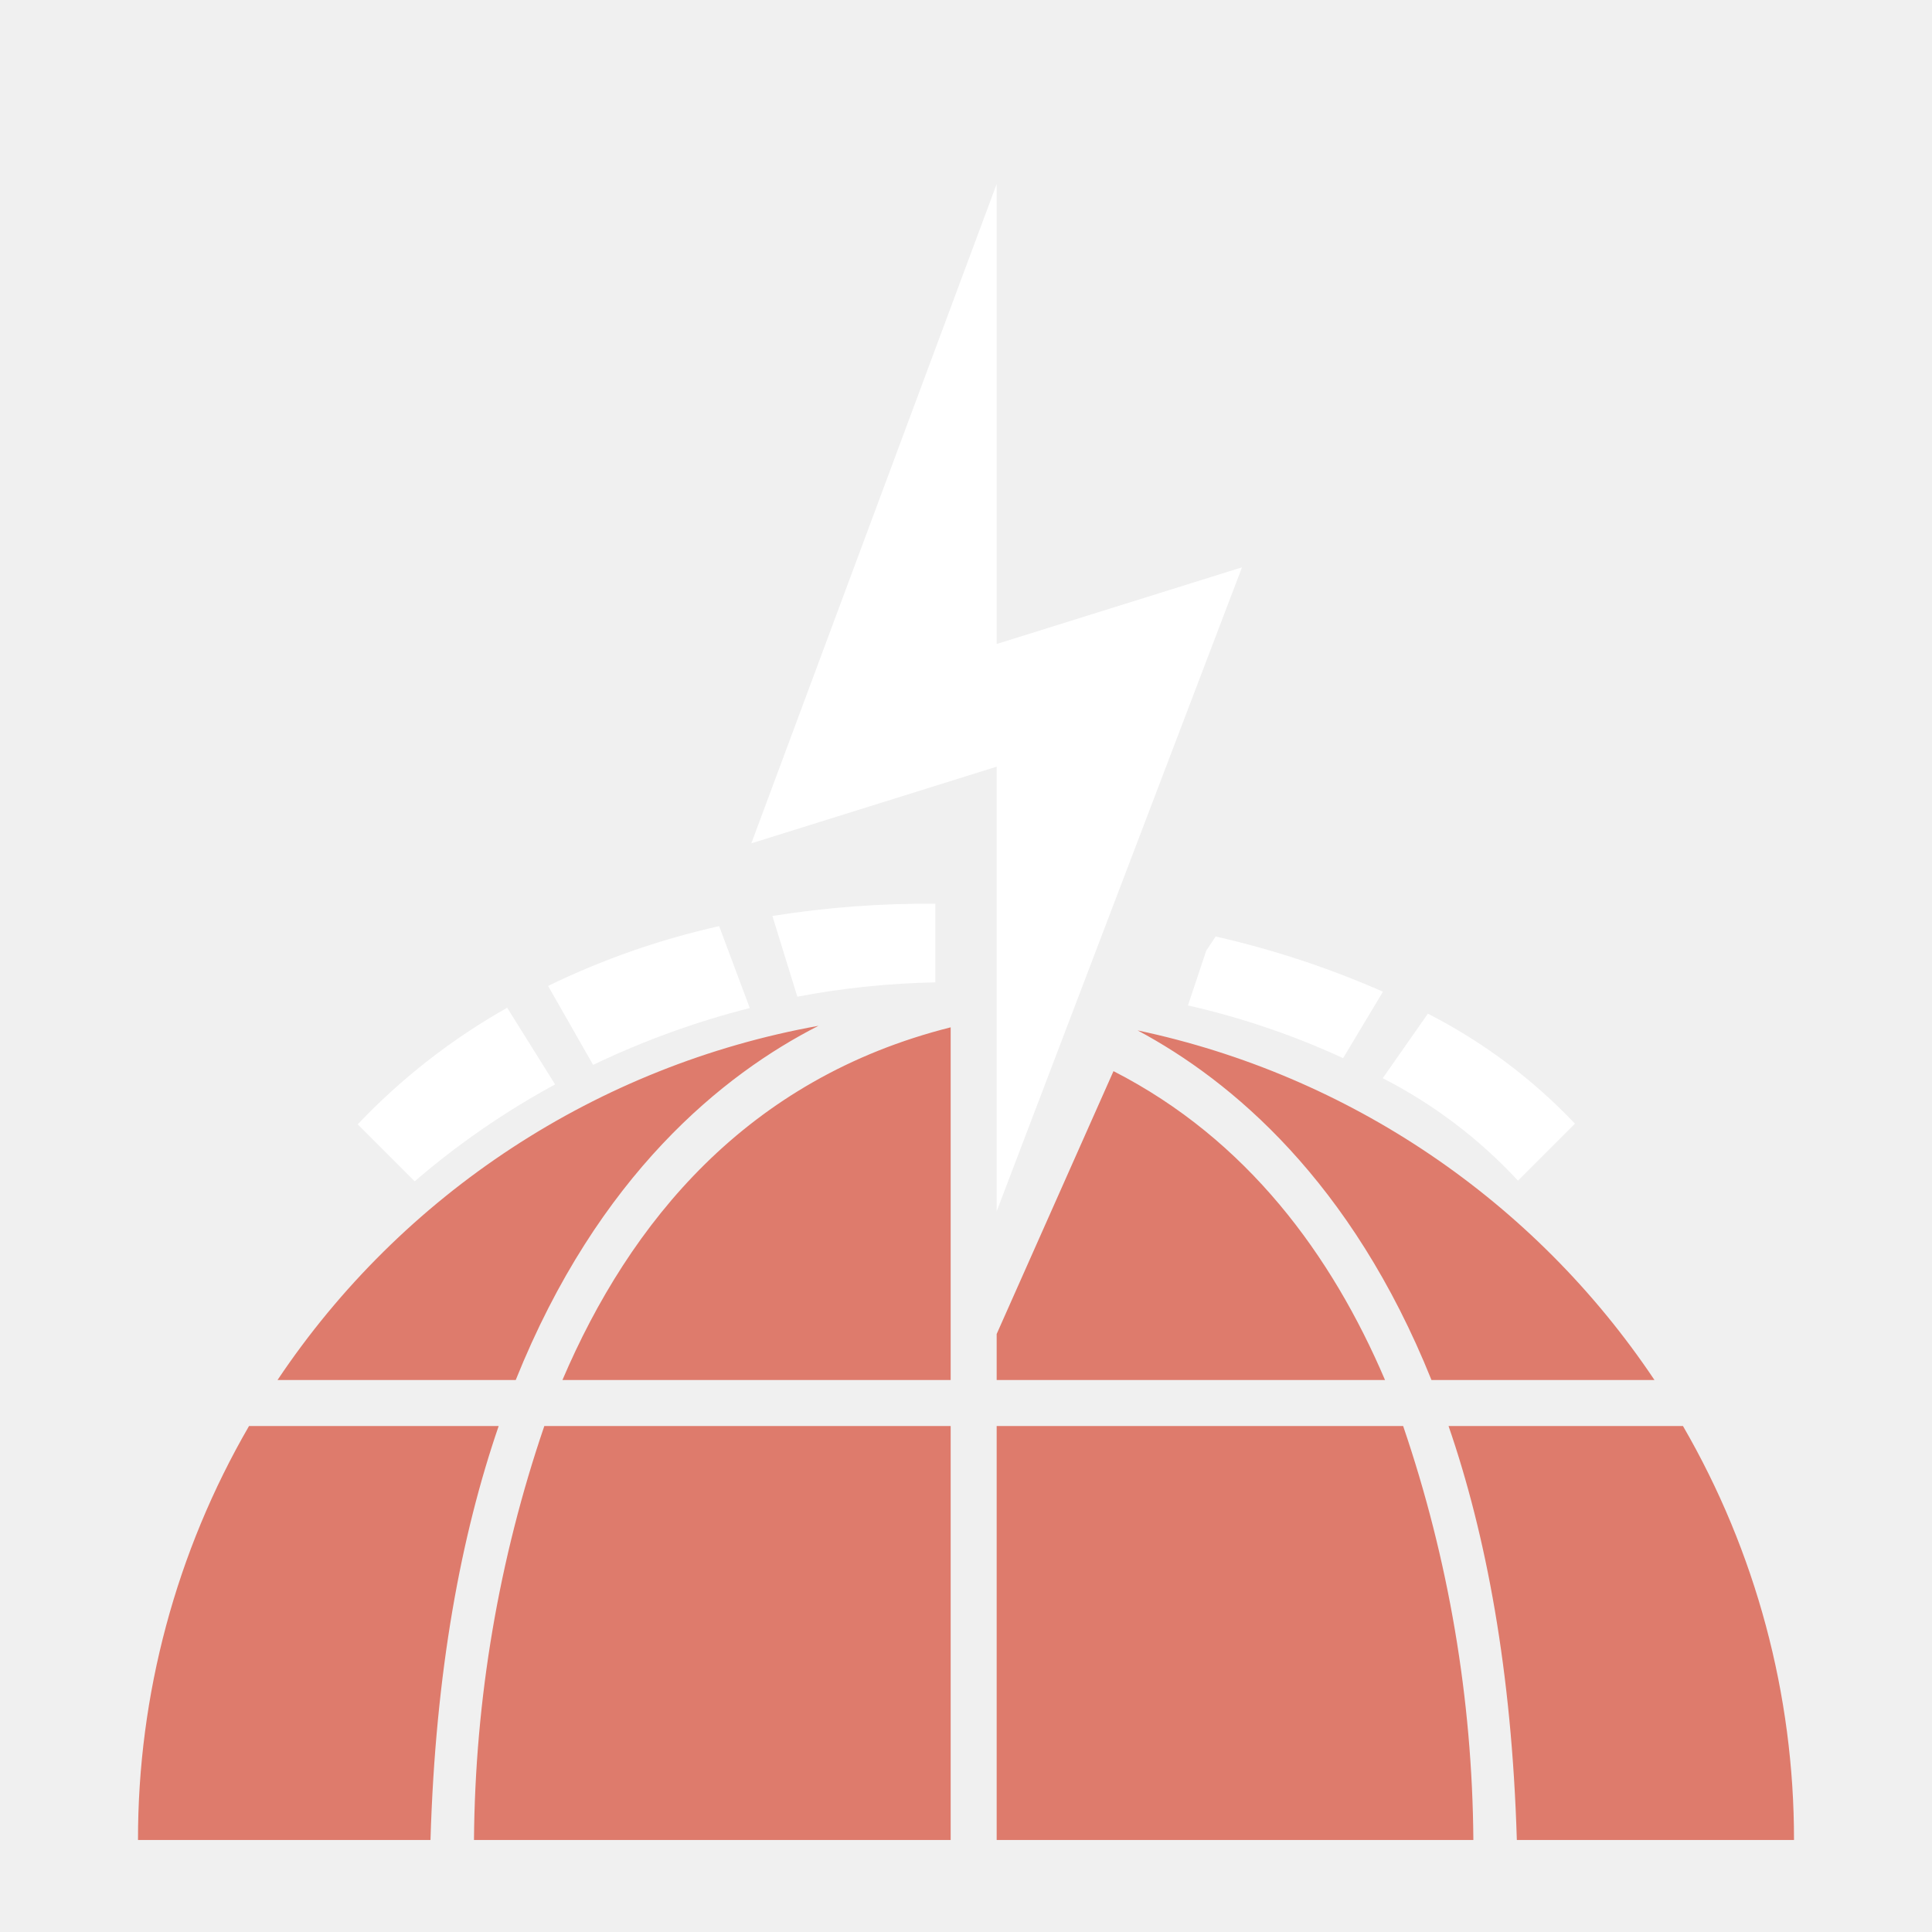
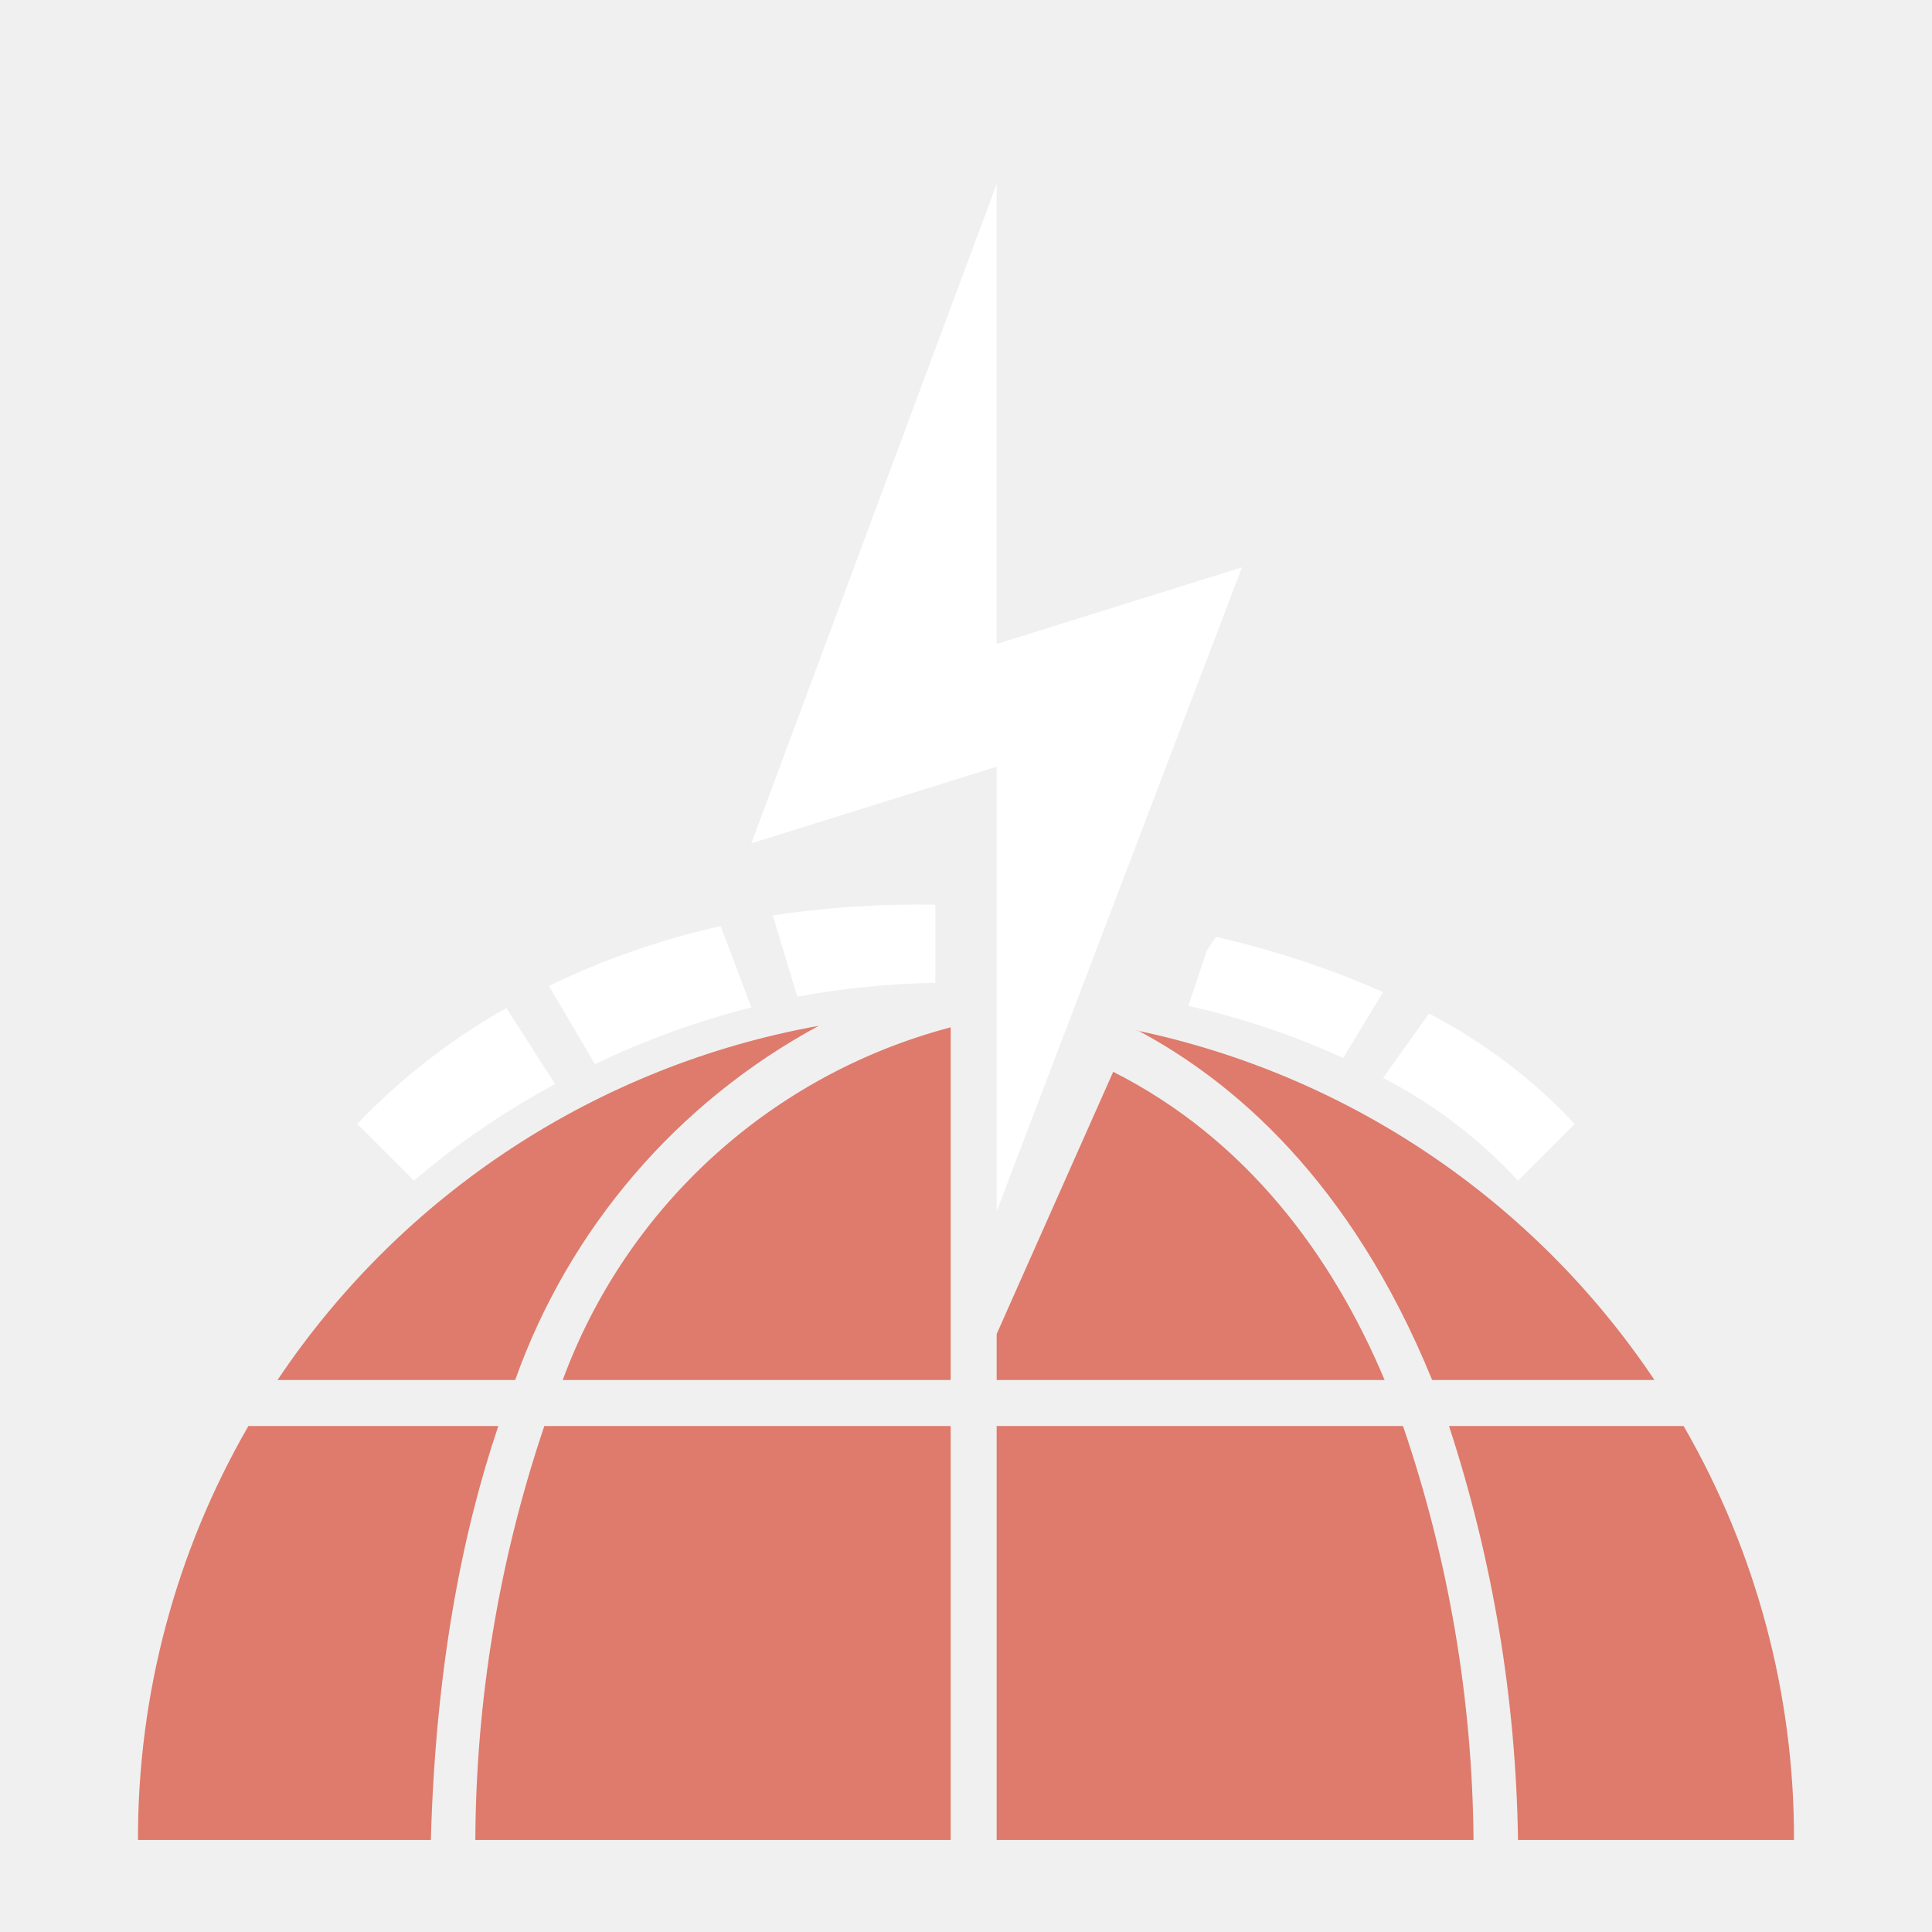
- <svg xmlns="http://www.w3.org/2000/svg" id="HD2-OES" viewBox="0 0 126 126">
-   <defs>
-     <style>
-       .cls-1 {
-         fill: #de7b6c;
-       }
- 
-       .cls-1, .cls-2 {
-         fill-rule: evenodd;
-       }
- 
-       .cls-2 {
-         fill: #fff;
-       }
-     </style>
-   </defs>
-   <g id="HD2-OES-2" data-name="HD2-OES">
-     <g>
-       <path class="cls-1" d="M98.924,120c-0.329-11.02-2-19.88-4.454-27h15.288A53.738,53.738,0,0,1,117,120H98.924ZM74.191,67.2A53.991,53.991,0,0,1,107.9,90H93.357C88.144,77.027,80.311,70.472,74.191,67.2ZM33.635,90H18.1A53.974,53.974,0,0,1,53.38,66.9C47.181,70.059,39.013,76.6,33.635,90Zm-5.559,30H9a53.732,53.732,0,0,1,7.242-27H32.523C30.077,100.12,28.4,108.98,28.076,120ZM63,174a53.726,53.726,0,0,1-32.644-11H95.644A53.726,53.726,0,0,1,63,174Zm33.089-54H65V93H91.509A85.481,85.481,0,0,1,96.089,120ZM90.327,90H65V87h0l7.619-17.143C81.348,74.323,86.863,81.88,90.327,90ZM62,120H30.912A85.548,85.548,0,0,1,35.5,93H62v27Zm0-53V90H36.681C41.065,79.73,48.7,70.343,62,67Z" />
-       <path class="cls-2" d="M65,79L81,37,65,42V12L49,55l16-5V79Z" />
-       <path class="cls-2" d="M33.077,65.723l3.125,5a52.042,52.042,0,0,0-9.158,6.32l-3.716-3.716A41.661,41.661,0,0,1,33.077,65.723ZM46.9,60.4l2,5.342a54.8,54.8,0,0,0-10.218,3.707L35.745,64.3A50.936,50.936,0,0,1,46.9,60.4ZM61,58.94v5.127A54.166,54.166,0,0,0,52,65l-1.626-5.263A63.885,63.885,0,0,1,61,58.94Zm18.283,2.136a60.157,60.157,0,0,1,10.909,3.6l-2.6,4.333a51.217,51.217,0,0,0-10.117-3.438L78.667,62Zm23.433,12.208L99,77a31.752,31.752,0,0,0-8.822-6.683l2.945-4.208A35.432,35.432,0,0,1,102.716,73.284Z" />
-     </g>
-   </g>
+ <svg xmlns="http://www.w3.org/2000/svg" viewBox="0 0 126 126" fill="#fff">
+   <path fill="#de7b6c" d="M99 120a91 91 0 0 0-4.5-27h15.3a53.7 53.7 0 0 1 7.2 27H99ZM74.1 67.2A54 54 0 0 1 107.9 90H93.4c-5.3-13-13-19.5-19.2-22.8ZM33.6 90H18.1a54 54 0 0 1 35.3-23.1A42.4 42.4 0 0 0 33.6 90Zm-5.5 30H9a53.7 53.7 0 0 1 7.2-27h16.3c-2.4 7.1-4.1 16-4.4 27ZM63 174a53.7 53.7 0 0 1-32.6-11h65.2A53.7 53.7 0 0 1 63 174Zm33-54H65V93h26.5a85.5 85.5 0 0 1 4.6 27Zm-5.7-30H65v-3l7.6-17.1c8.7 4.4 14.3 12 17.7 20.1ZM62 120H31a85.5 85.5 0 0 1 4.5-27H62v27Zm0-53v23H36.7A37 37 0 0 1 62 67Z" />
+   <path d="m65 79 16-42-16 5V12L49 55l16-5v29Z" />
+   <path d="m33 65.7 3.2 5A52 52 0 0 0 27 77l-3.7-3.7a41.7 41.7 0 0 1 9.8-7.6ZM47 60.4l2 5.3a54.8 54.8 0 0 0-10.2 3.7l-3-5.1A51 51 0 0 1 47 60.4ZM61 58.9v5.2a54.2 54.2 0 0 0-9 .9l-1.6-5.3A63.9 63.9 0 0 1 61 59Zm18.3 2.2a60.2 60.2 0 0 1 10.9 3.6L87.6 69a51.2 51.2 0 0 0-10.1-3.4l1.2-3.6Zm23.4 12.2L99 77a31.8 31.8 0 0 0-8.8-6.7l3-4.2a35.4 35.4 0 0 1 9.5 7.2Z" />
</svg>
